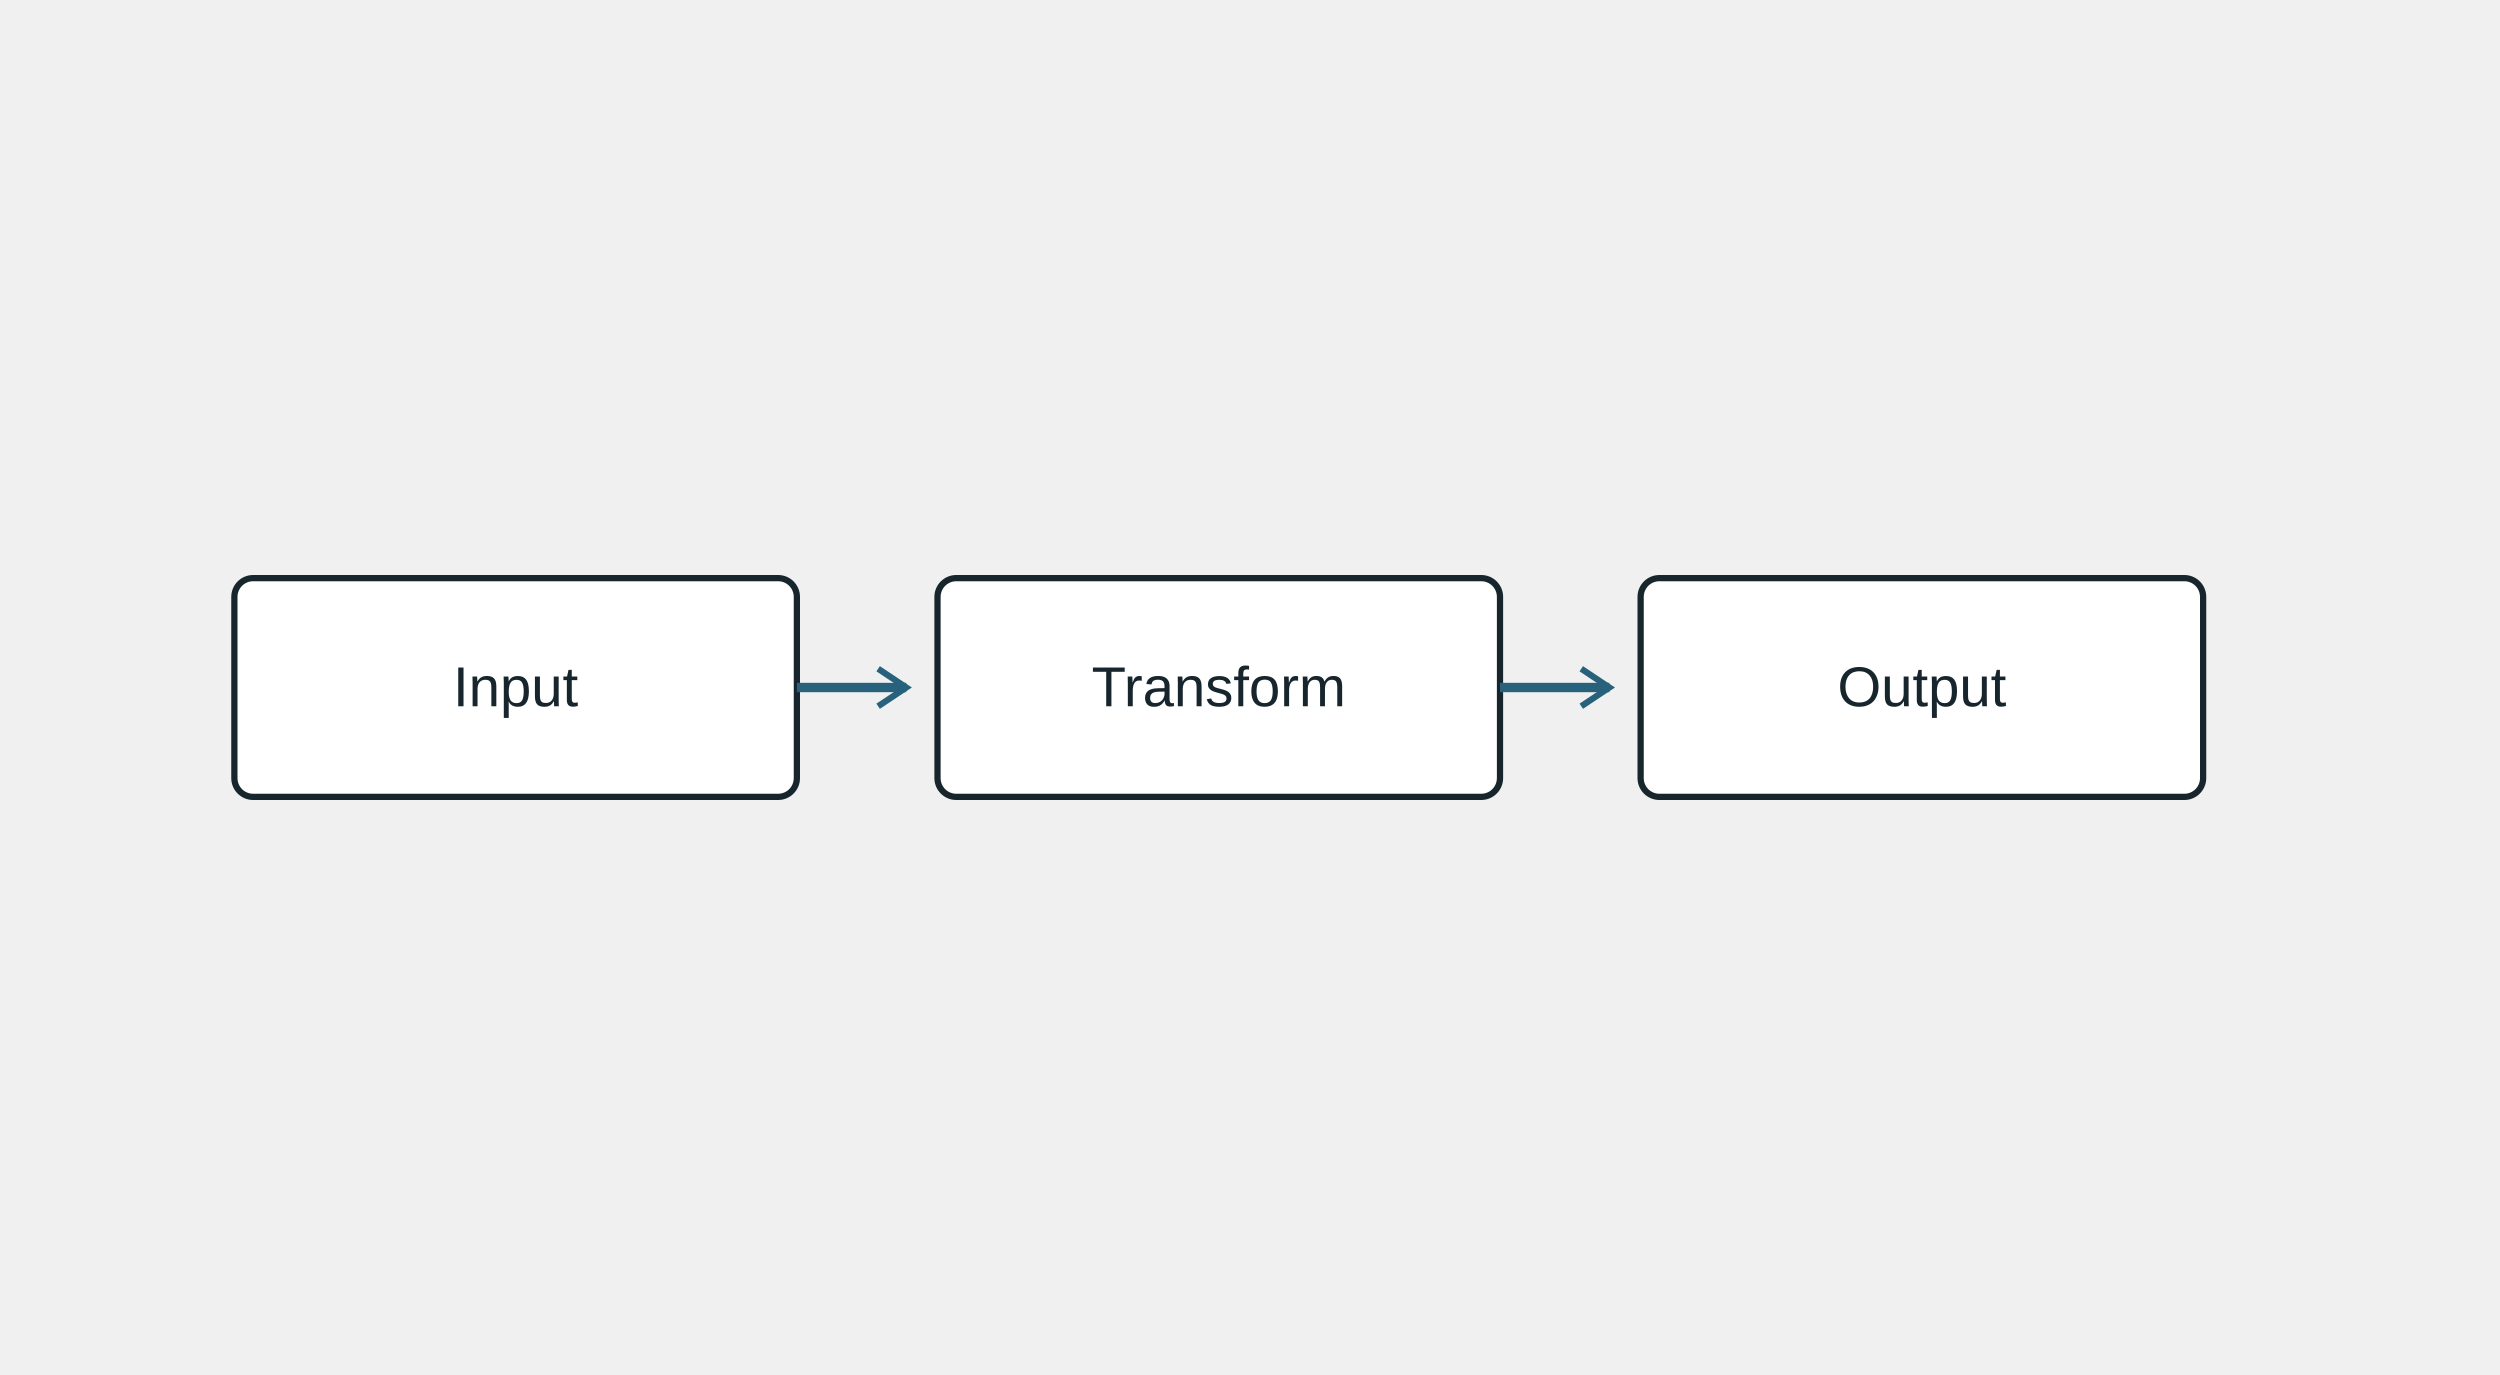
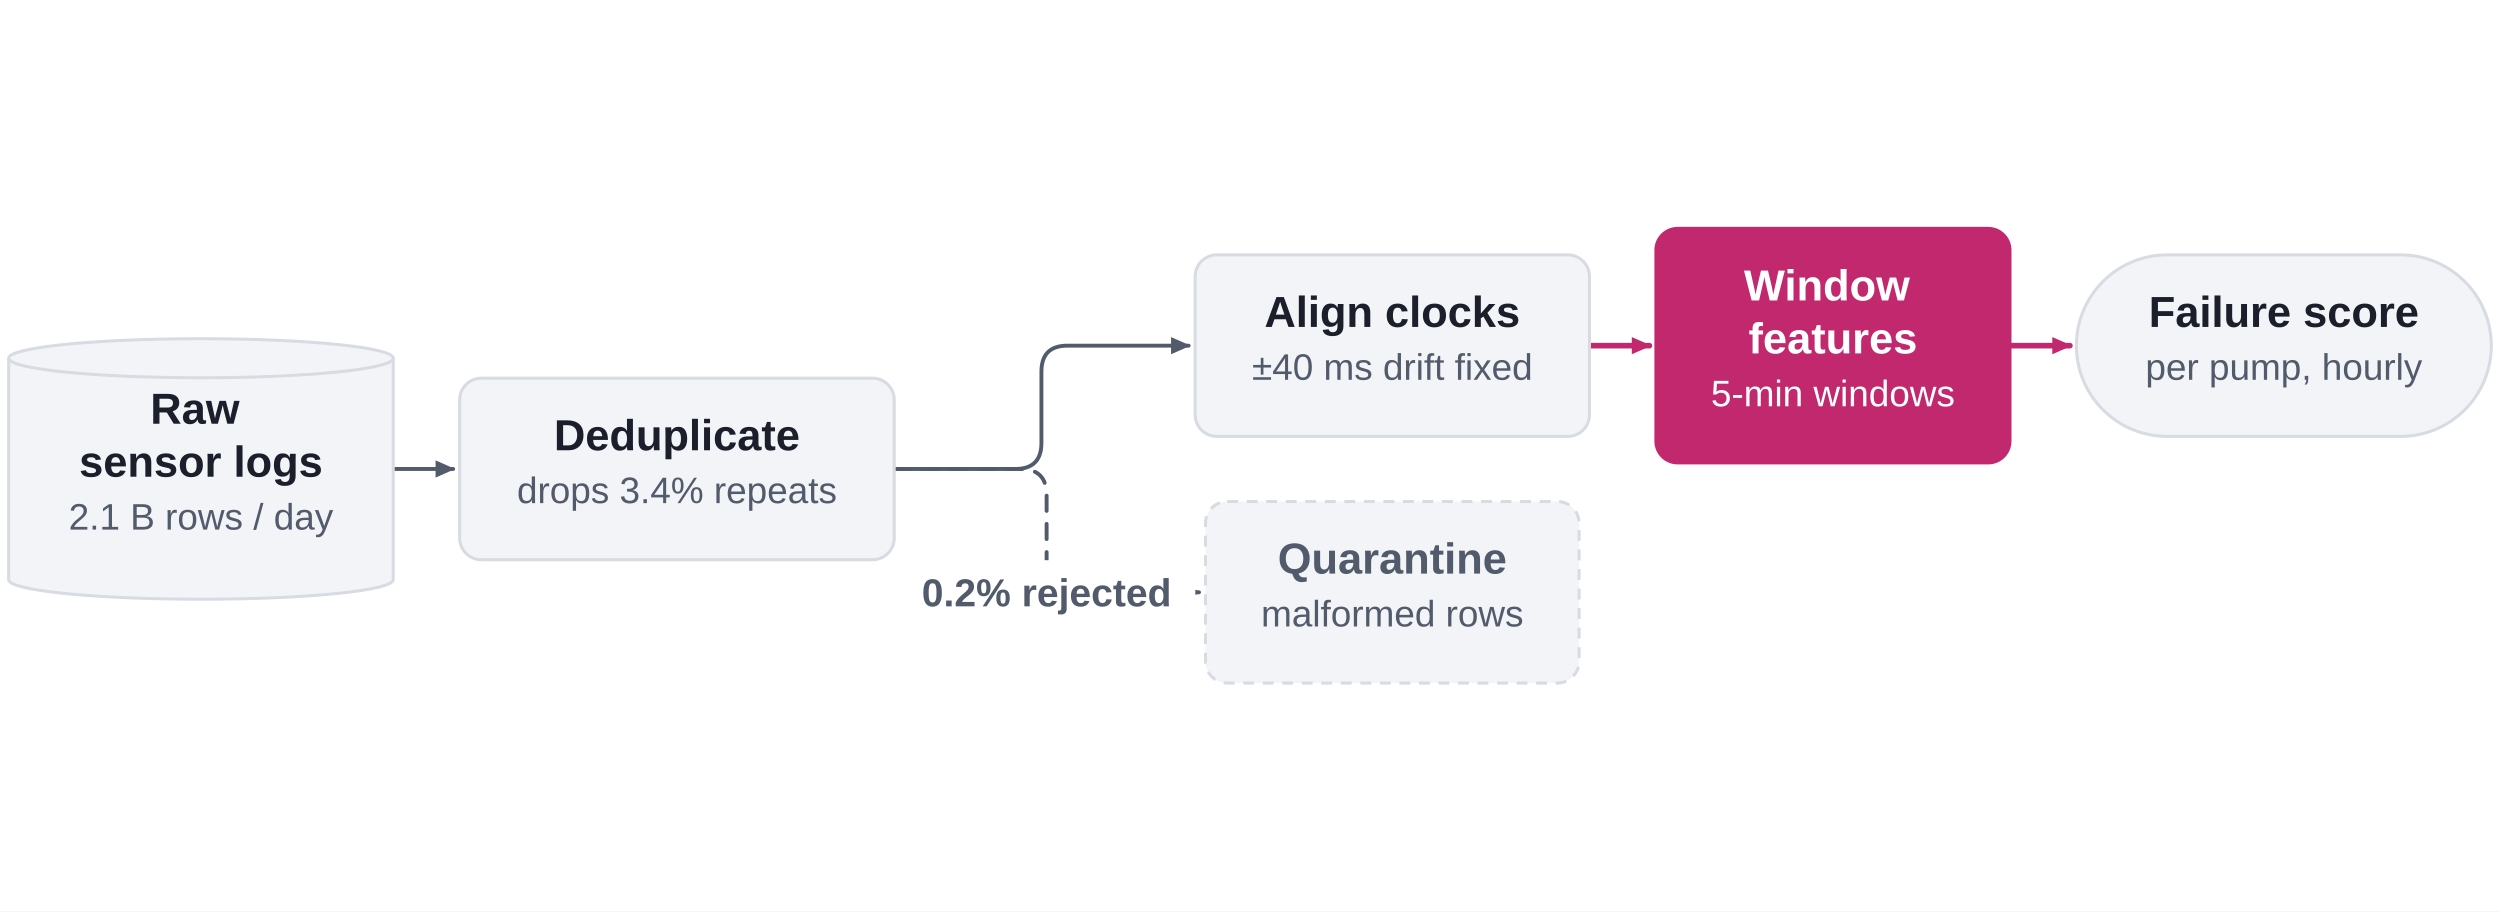
- <svg xmlns="http://www.w3.org/2000/svg" aria-labelledby="g-pipeline-pipeline-title g-pipeline-pipeline-desc" role="img" viewBox="0 0 800 440">
-   <g data-part="drawing">
-     <rect fill="#ffffff" height="70" rx="6" stroke="#17252d" stroke-width="2" width="180" x="75" y="185" />
-     <text fill="#17252d" font-family="Arial, sans-serif" font-size="18" text-anchor="middle" x="165.0" y="226.0">Input</text>
-     <line stroke="#28617b" stroke-width="3" x1="255" x2="290" y1="220" y2="220" />
-     <path d="M281 214L290 220L281 226" fill="none" stroke="#28617b" stroke-width="2" />
-     <rect fill="#ffffff" height="70" rx="6" stroke="#17252d" stroke-width="2" width="180" x="300" y="185" />
-     <text fill="#17252d" font-family="Arial, sans-serif" font-size="18" text-anchor="middle" x="390.0" y="226.0">Transform</text>
-     <line stroke="#28617b" stroke-width="3" x1="480" x2="515" y1="220" y2="220" />
-     <path d="M506 214L515 220L506 226" fill="none" stroke="#28617b" stroke-width="2" />
-     <rect fill="#ffffff" height="70" rx="6" stroke="#17252d" stroke-width="2" width="180" x="525" y="185" />
-     <text fill="#17252d" font-family="Arial, sans-serif" font-size="18" text-anchor="middle" x="615.0" y="226.0">Output</text>
+ <svg xmlns="http://www.w3.org/2000/svg" viewBox="0 0 1152 420" width="1152" height="420" role="img" aria-labelledby="pipeline-fig-title pipeline-fig-desc" id="pipeline-fig" class="ss-fig" font-family="&quot;Segoe UI&quot;,&quot;Helvetica Neue&quot;,&quot;Liberation Sans&quot;,Arial,sans-serif,&quot;Hiragino Sans&quot;,&quot;Noto Sans JP&quot;,&quot;Yu Gothic&quot;,&quot;Meiryo&quot;,&quot;IPAGothic&quot;,sans-serif" style="overflow:visible;">
+   <rect x="0" y="0" width="1152" height="420" fill="#ffffff" />
+   <defs>
+     <marker id="pipeline-fig-arr" viewBox="0 0 10 10" refX="9" refY="5" markerWidth="9" markerHeight="9" markerUnits="userSpaceOnUse" orient="auto-start-reverse">
+       <path d="M0 0.6L10 5L0 9.4Z" fill="#525b6b" />
+     </marker>
+     <marker id="pipeline-fig-arr-ink" viewBox="0 0 10 10" refX="9" refY="5" markerWidth="9" markerHeight="9" markerUnits="userSpaceOnUse" orient="auto-start-reverse">
+       <path d="M0 0.6L10 5L0 9.4Z" fill="#1a1f2b" />
+     </marker>
+     <marker id="pipeline-fig-arr-accent" viewBox="0 0 10 10" refX="9" refY="5" markerWidth="9" markerHeight="9" markerUnits="userSpaceOnUse" orient="auto-start-reverse">
+       <path d="M0 0.6L10 5L0 9.4Z" fill="#c2286e" />
+     </marker>
+     <marker id="pipeline-fig-arr-open" viewBox="0 0 10 10" refX="8.5" refY="5" markerWidth="9" markerHeight="9" markerUnits="userSpaceOnUse" orient="auto-start-reverse">
+       <path d="M1.5 1.5L8.5 5L1.5 8.5" fill="none" stroke="#525b6b" stroke-width="1.6" stroke-linecap="round" stroke-linejoin="round" />
+     </marker>
+   </defs>
+   <g class="ss-edges">
+     <path d="M181.2 216.1L208.81 216.1" stroke="#525b6b" stroke-width="1.8" fill="none" stroke-linecap="round" marker-end="url(#pipeline-fig-arr)" />
+     <path d="M412.06 216.1L467.89 216.1Q479.89 216.1 479.89 204.1L479.89 171.28Q479.89 159.28 491.89 159.28L547.72 159.28" stroke="#525b6b" stroke-width="1.8" fill="none" stroke-linecap="round" marker-end="url(#pipeline-fig-arr)" />
+     <path d="M732.43 159.28L760.04 159.28" stroke="#c2286e" stroke-width="2.6" fill="none" stroke-linecap="round" marker-end="url(#pipeline-fig-arr-accent)" />
+     <path d="M926.19 159.28L953.8 159.28" stroke="#c2286e" stroke-width="2.6" fill="none" stroke-linecap="round" marker-end="url(#pipeline-fig-arr-accent)" />
+     <path d="M412.06 216.1L470.28 216.1Q482.28 216.1 482.28 228.1L482.28 260.93Q482.28 272.93 494.28 272.93L552.49 272.93" stroke="#525b6b" stroke-width="1.8" fill="none" stroke-dasharray="7 6" stroke-linecap="round" marker-end="url(#pipeline-fig-arr)" />
+   </g>
+   <g class="ss-node ss-node-store" data-node="raw">
+     <g>
+       <path d="M4 165.07V267.12A88.6 9 0 0 0 181.2 267.12V165.07" fill="#f3f4f7" stroke="#d7dbe2" stroke-width="1.4" />
+       <ellipse cx="92.6" cy="165.07" rx="88.6" ry="9" fill="#f3f4f7" stroke="#d7dbe2" stroke-width="1.4" />
+     </g>
+     <text x="92.6" y="195.27" font-size="20" text-anchor="middle" fill="#1a1f2b" font-weight="600">
+       <tspan x="92.6" y="195.27">Raw</tspan>
+       <tspan x="92.6" dy="24.4">sensor logs</tspan>
+     </text>
+     <text x="92.6" y="244.03" font-size="17" text-anchor="middle" fill="#525b6b">2.1 B rows / day</text>
+   </g>
+   <g class="ss-node ss-node-process" data-node="clean">
+     <rect x="211.81" y="174.27" width="200.25" height="83.65" rx="10" fill="#f3f4f7" stroke="#d7dbe2" stroke-width="1.4" />
+     <text x="311.94" y="207.47" font-size="20" text-anchor="middle" fill="#1a1f2b" font-weight="600">Deduplicate</text>
+     <text x="311.94" y="231.83" font-size="17" text-anchor="middle" fill="#525b6b">drops 3.4% repeats</text>
+   </g>
+   <g class="ss-node ss-node-process" data-node="align">
+     <rect x="550.72" y="117.45" width="181.71" height="83.65" rx="10" fill="#f3f4f7" stroke="#d7dbe2" stroke-width="1.4" />
+     <text x="641.57" y="150.65" font-size="20" text-anchor="middle" fill="#1a1f2b" font-weight="600">Align clocks</text>
+     <text x="641.57" y="175.01" font-size="17" text-anchor="middle" fill="#525b6b">±40 ms drift fixed</text>
+   </g>
+   <g class="ss-node ss-node-process" data-node="window">
+     <rect x="763.04" y="105.25" width="163.15" height="108.05" rx="10" fill="#c2286e" stroke="#c2286e" stroke-width="1.4" />
+     <text x="844.61" y="138.45" font-size="20" text-anchor="middle" fill="#ffffff" font-weight="600">
+       <tspan x="844.61" y="138.45">Window</tspan>
+       <tspan x="844.61" dy="24.4">features</tspan>
+     </text>
+     <text x="844.61" y="187.21" font-size="17" text-anchor="middle" fill="#ffffff">5-min windows</text>
+   </g>
+   <g class="ss-node ss-node-terminal" data-node="score">
+     <rect x="956.8" y="117.45" width="191.2" height="83.65" rx="41.83" fill="#f3f4f7" stroke="#d7dbe2" stroke-width="1.4" />
+     <text x="1052.4" y="150.65" font-size="20" text-anchor="middle" fill="#1a1f2b" font-weight="600">Failure score</text>
+     <text x="1052.4" y="175.01" font-size="17" text-anchor="middle" fill="#525b6b">per pump, hourly</text>
+   </g>
+   <g class="ss-node ss-node-process" data-node="hold">
+     <rect x="555.49" y="231.1" width="172.16" height="83.65" rx="10" fill="#f3f4f7" stroke="#d7dbe2" stroke-width="1.4" stroke-dasharray="5 4" />
+     <text x="641.57" y="264.3" font-size="20" text-anchor="middle" fill="#525b6b" font-weight="600">Quarantine</text>
+     <text x="641.57" y="288.66" font-size="17" text-anchor="middle" fill="#525b6b">malformed rows</text>
+   </g>
+   <g class="ss-edge-labels">
+     <g>
+       <g class="ss-edge-label">
+         <rect x="413.74" y="258.13" width="137.07" height="29.6" rx="6" fill="#ffffff" />
+         <text x="482.28" y="279.41" font-size="18" text-anchor="middle" fill="#525b6b" font-weight="600">0.2% rejected</text>
+       </g>
+     </g>
  </g>
</svg>
